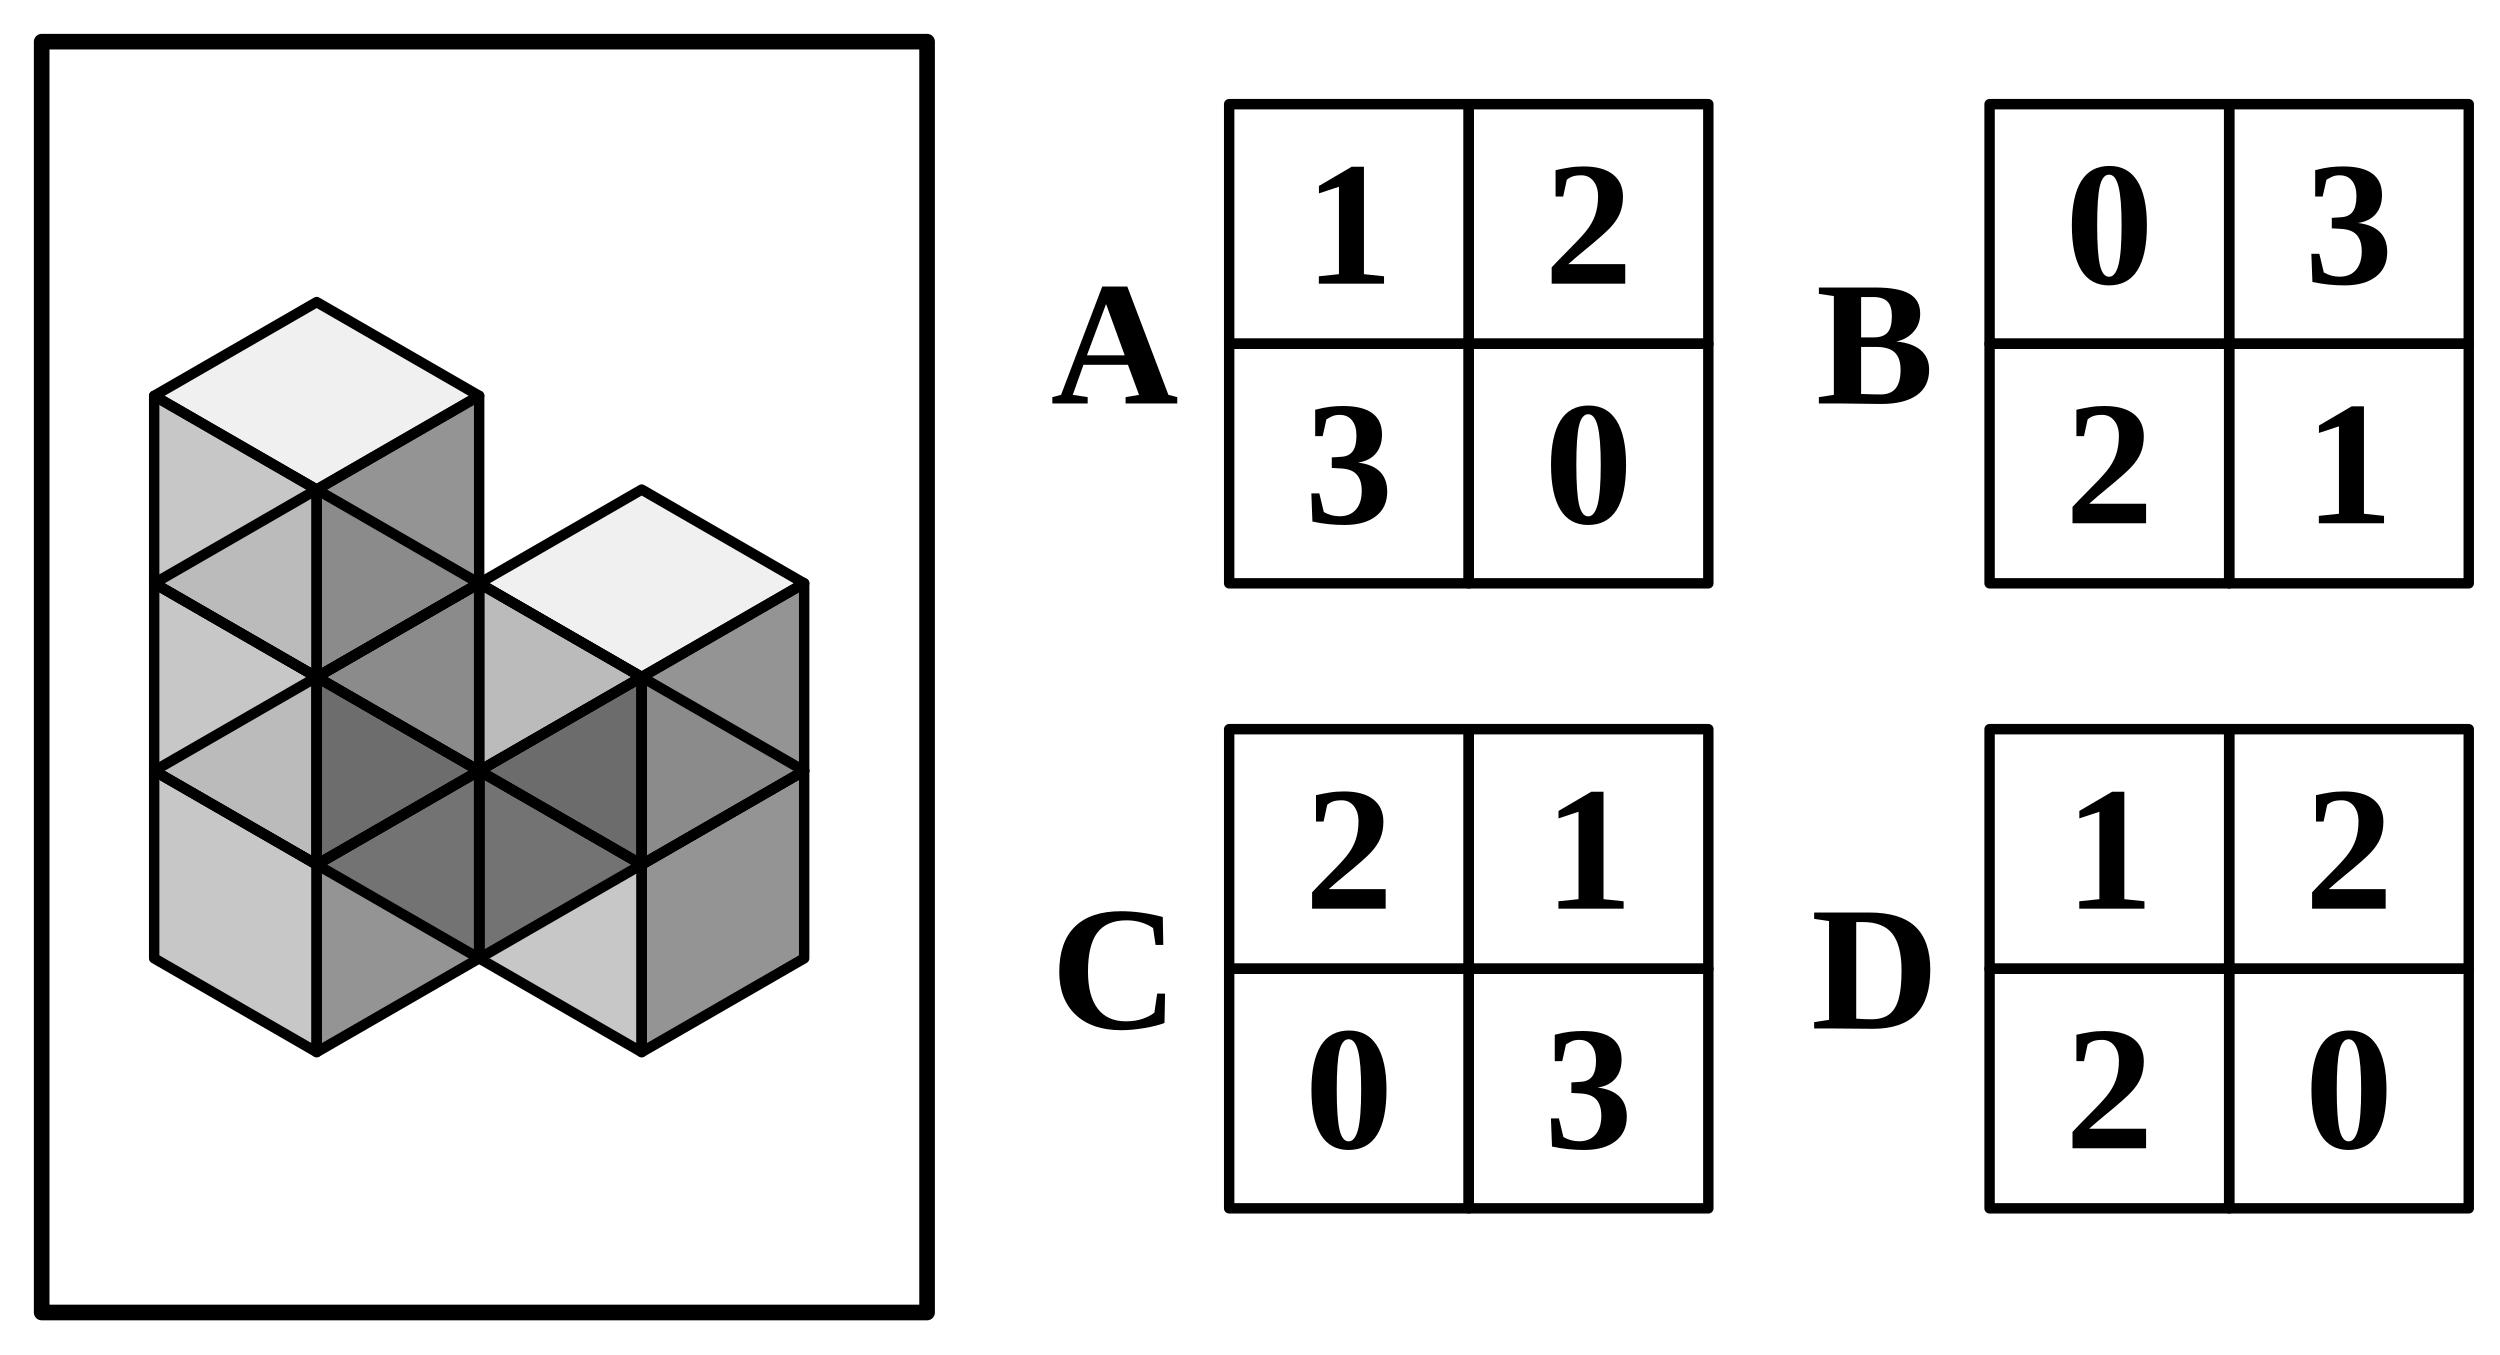
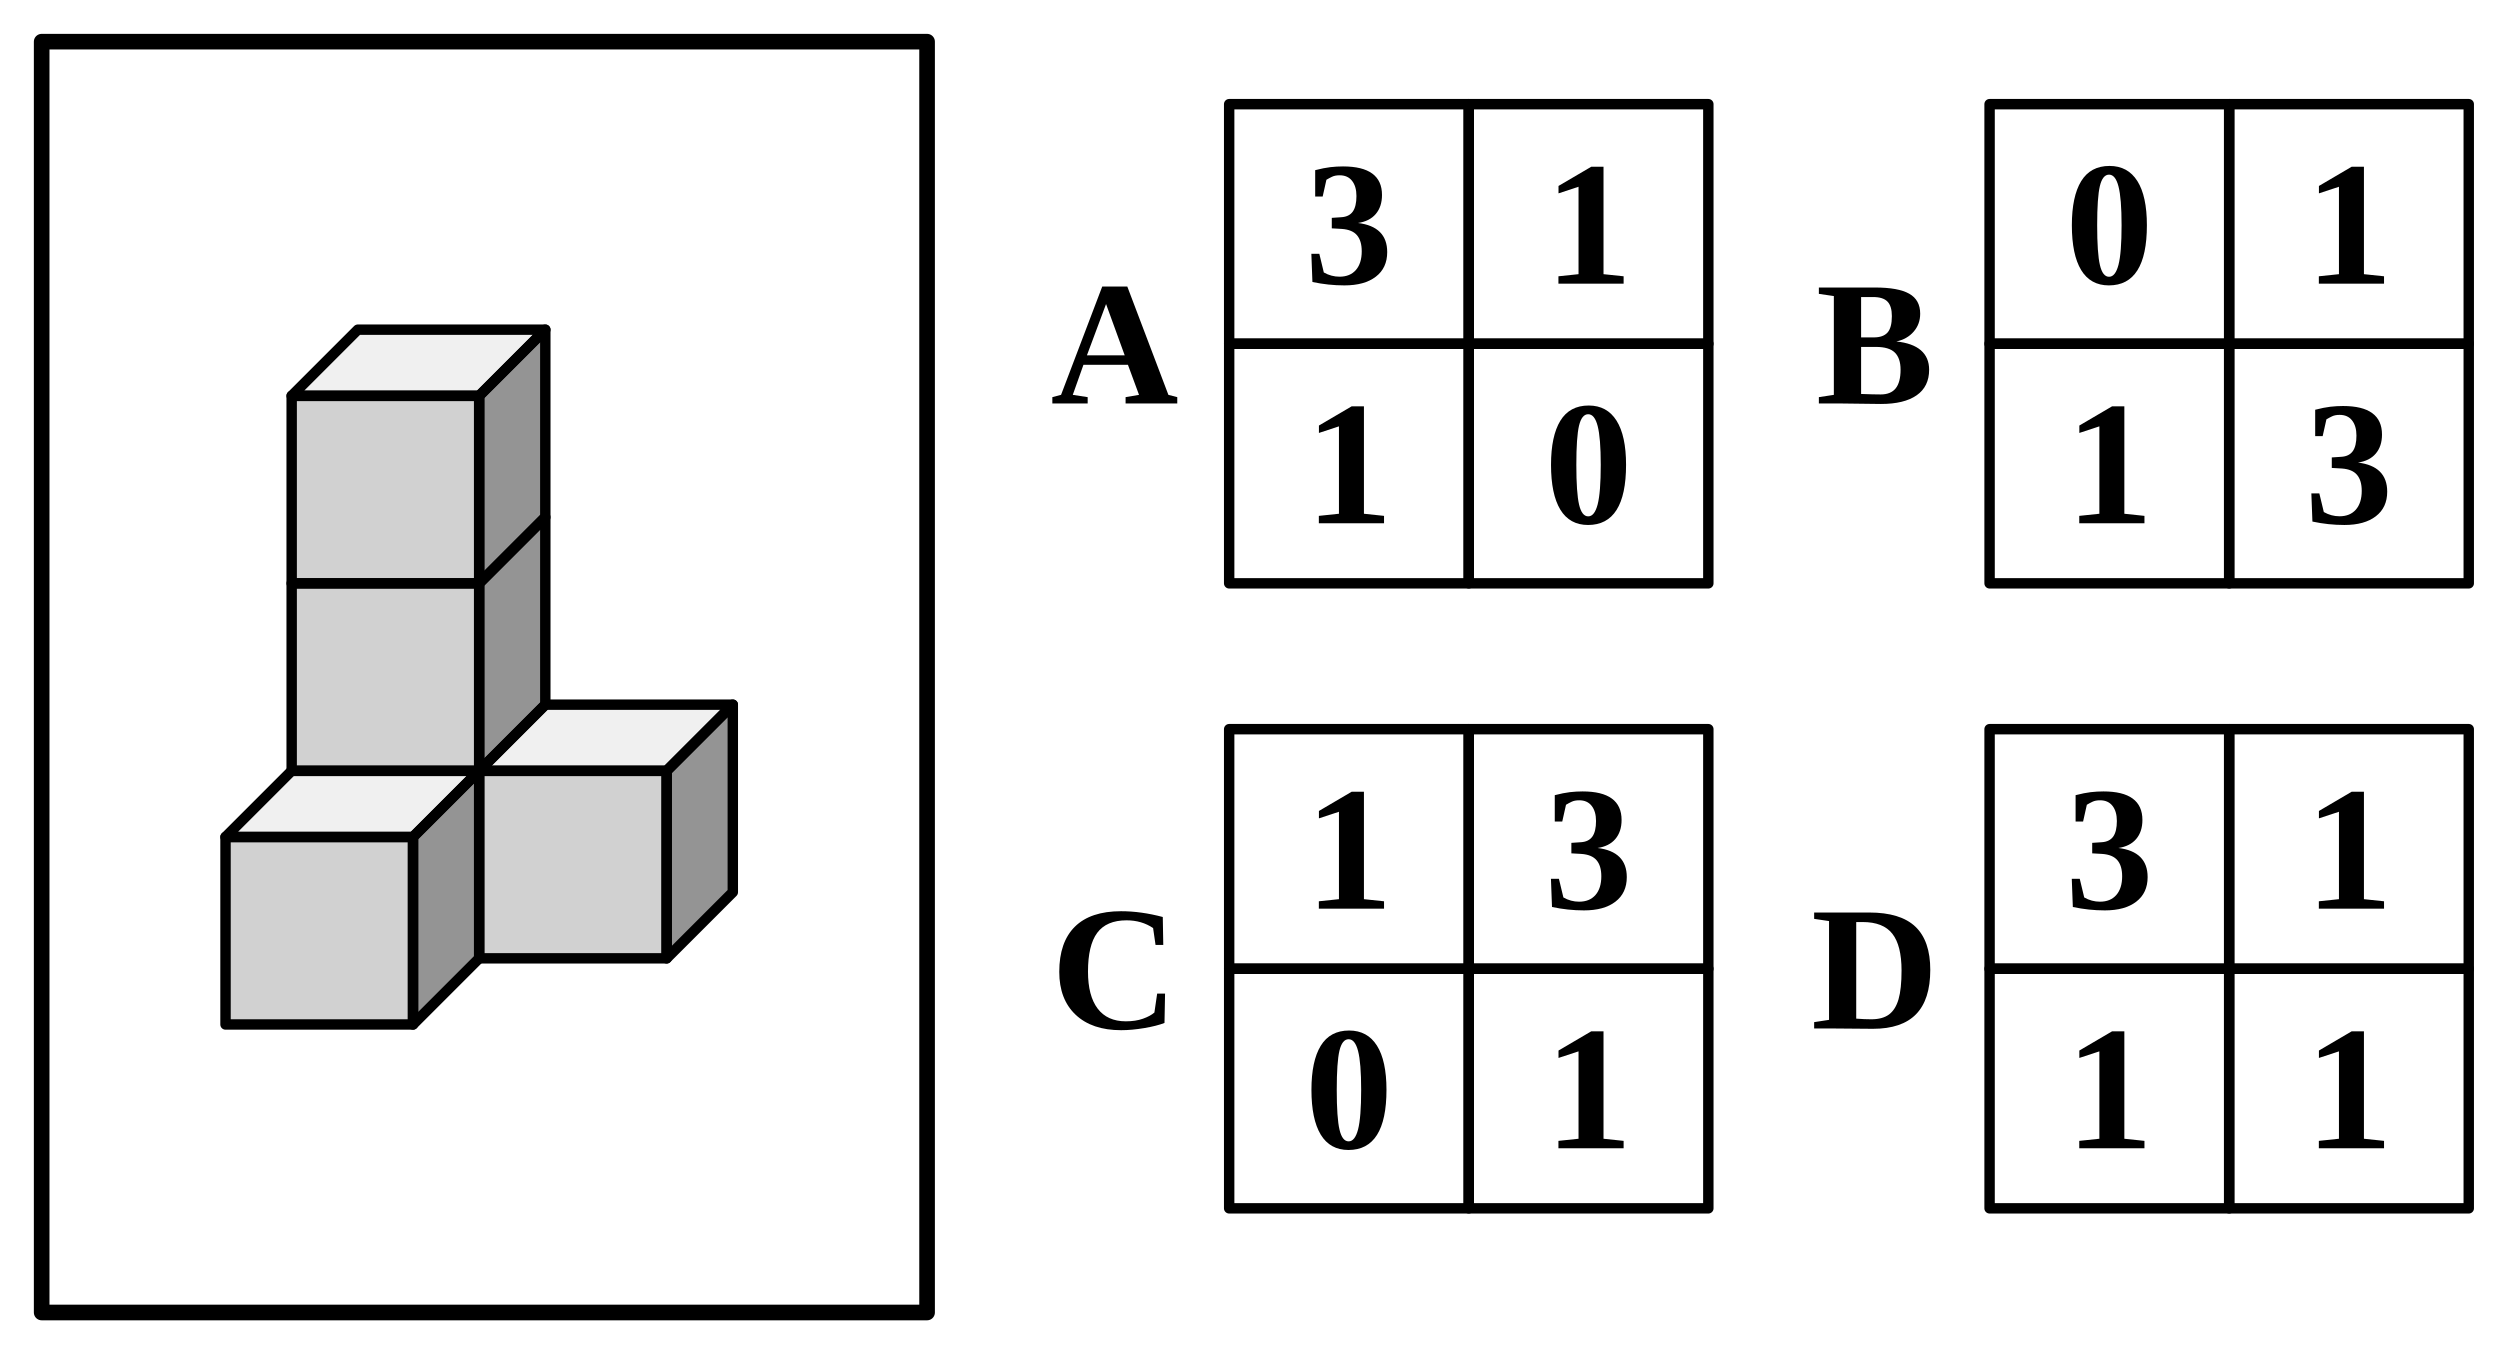
<svg xmlns="http://www.w3.org/2000/svg" viewBox="0 0 480 260" width="480" height="260" fill="none" stroke="currentColor" stroke-width="2" stroke-linejoin="round" stroke-linecap="round">
  <rect x="8.0" y="8.0" width="170.0" height="244.0" fill="none" stroke-width="3" />
-   <polygon points="60.8,130.0 92.0,112.0 123.2,130.0 92.0,148.0" fill="currentColor" fill-opacity="0.06" stroke-width="2" />
-   <polygon points="60.8,166.0 92.0,184.0 92.0,148.0 60.8,130.0" fill="currentColor" fill-opacity="0.22" stroke-width="2" />
-   <polygon points="92.0,184.0 123.2,166.0 123.2,130.0 92.0,148.0" fill="currentColor" fill-opacity="0.42" stroke-width="2" />
-   <polygon points="92.0,148.0 123.2,130.0 154.4,148.0 123.2,166.0" fill="currentColor" fill-opacity="0.06" stroke-width="2" />
-   <polygon points="92.0,184.0 123.2,202.0 123.2,166.0 92.0,148.0" fill="currentColor" fill-opacity="0.22" stroke-width="2" />
-   <polygon points="123.2,202.0 154.4,184.0 154.4,148.0 123.2,166.0" fill="currentColor" fill-opacity="0.42" stroke-width="2" />
-   <polygon points="29.6,148.0 60.8,130.0 92.0,148.0 60.8,166.0" fill="currentColor" fill-opacity="0.06" stroke-width="2" />
-   <polygon points="29.6,184.0 60.8,202.0 60.8,166.0 29.6,148.0" fill="currentColor" fill-opacity="0.22" stroke-width="2" />
-   <polygon points="60.8,202.0 92.0,184.0 92.0,148.0 60.8,166.0" fill="currentColor" fill-opacity="0.42" stroke-width="2" />
-   <polygon points="92.0,112.0 123.2,94.0 154.4,112.0 123.2,130.0" fill="currentColor" fill-opacity="0.06" stroke-width="2" />
-   <polygon points="92.0,148.0 123.2,166.0 123.2,130.0 92.0,112.0" fill="currentColor" fill-opacity="0.22" stroke-width="2" />
-   <polygon points="123.2,166.0 154.4,148.0 154.4,112.0 123.2,130.0" fill="currentColor" fill-opacity="0.42" stroke-width="2" />
-   <polygon points="29.6,112.0 60.8,94.0 92.0,112.0 60.8,130.0" fill="currentColor" fill-opacity="0.06" stroke-width="2" />
-   <polygon points="29.6,148.0 60.8,166.0 60.8,130.0 29.6,112.0" fill="currentColor" fill-opacity="0.22" stroke-width="2" />
-   <polygon points="60.8,166.0 92.0,148.0 92.0,112.0 60.8,130.0" fill="currentColor" fill-opacity="0.42" stroke-width="2" />
-   <polygon points="29.6,76.0 60.8,58.0 92.0,76.0 60.8,94.0" fill="currentColor" fill-opacity="0.06" stroke-width="2" />
-   <polygon points="29.6,112.0 60.8,130.0 60.8,94.0 29.6,76.0" fill="currentColor" fill-opacity="0.22" stroke-width="2" />
-   <polygon points="60.8,130.0 92.0,112.0 92.0,76.0 60.8,94.0" fill="currentColor" fill-opacity="0.42" stroke-width="2" />
+   <polygon points="128.0,148.0 140.7,135.3 104.7,135.3 92.0,148.0" fill="currentColor" fill-opacity="0.06" stroke-width="2" />
+   <polygon points="140.7,171.3 140.7,135.3 128.0,148.0 128.0,184.0" fill="currentColor" fill-opacity="0.42" stroke-width="2" />
+   <polygon points="128.0,184.0 128.0,148.0 92.0,148.0 92.0,184.0" fill="currentColor" fill-opacity="0.18" stroke-width="2" />
+   <polygon points="104.7,135.3 104.7,99.3 92.0,112.0 92.0,148.0" fill="currentColor" fill-opacity="0.42" stroke-width="2" />
+   <polygon points="92.0,148.0 92.0,112.0 56.0,112.0 56.0,148.0" fill="currentColor" fill-opacity="0.18" stroke-width="2" />
+   <polygon points="92.0,76.0 104.7,63.3 68.7,63.3 56.0,76.0" fill="currentColor" fill-opacity="0.06" stroke-width="2" />
+   <polygon points="104.7,99.3 104.7,63.3 92.0,76.0 92.0,112.0" fill="currentColor" fill-opacity="0.42" stroke-width="2" />
+   <polygon points="92.0,112.0 92.0,76.0 56.0,76.0 56.0,112.0" fill="currentColor" fill-opacity="0.18" stroke-width="2" />
+   <polygon points="43.3,160.7 79.3,160.7 92.0,148.0 56.0,148.0" fill="currentColor" fill-opacity="0.06" stroke-width="2" />
+   <polygon points="79.3,196.7 92.0,184.0 92.0,148.0 79.3,160.7" fill="currentColor" fill-opacity="0.42" stroke-width="2" />
+   <polygon points="43.3,196.7 79.3,196.7 79.3,160.7 43.3,160.7" fill="currentColor" fill-opacity="0.18" stroke-width="2" />
  <text x="214.0" y="66.0" font-family="inherit" font-size="34" font-weight="bold" fill="currentColor" stroke="none" text-anchor="middle" dominant-baseline="central">A</text>
  <rect x="236.0" y="20.0" width="46.0" height="46.0" fill="none" stroke-width="2" />
-   <text x="259.0" y="43.0" font-family="inherit" font-size="34" font-weight="bold" fill="currentColor" stroke="none" text-anchor="middle" dominant-baseline="central">1</text>
+   <text x="259.0" y="43.0" font-family="inherit" font-size="34" font-weight="bold" fill="currentColor" stroke="none" text-anchor="middle" dominant-baseline="central">3</text>
  <rect x="282.0" y="20.0" width="46.0" height="46.0" fill="none" stroke-width="2" />
-   <text x="305.0" y="43.0" font-family="inherit" font-size="34" font-weight="bold" fill="currentColor" stroke="none" text-anchor="middle" dominant-baseline="central">2</text>
+   <text x="305.0" y="43.0" font-family="inherit" font-size="34" font-weight="bold" fill="currentColor" stroke="none" text-anchor="middle" dominant-baseline="central">1</text>
  <rect x="236.0" y="66.0" width="46.0" height="46.0" fill="none" stroke-width="2" />
-   <text x="259.0" y="89.0" font-family="inherit" font-size="34" font-weight="bold" fill="currentColor" stroke="none" text-anchor="middle" dominant-baseline="central">3</text>
+   <text x="259.0" y="89.0" font-family="inherit" font-size="34" font-weight="bold" fill="currentColor" stroke="none" text-anchor="middle" dominant-baseline="central">1</text>
  <rect x="282.0" y="66.0" width="46.0" height="46.0" fill="none" stroke-width="2" />
  <text x="305.0" y="89.0" font-family="inherit" font-size="34" font-weight="bold" fill="currentColor" stroke="none" text-anchor="middle" dominant-baseline="central">0</text>
  <text x="360.0" y="66.0" font-family="inherit" font-size="34" font-weight="bold" fill="currentColor" stroke="none" text-anchor="middle" dominant-baseline="central">B</text>
  <rect x="382.0" y="20.0" width="46.0" height="46.0" fill="none" stroke-width="2" />
  <text x="405.0" y="43.0" font-family="inherit" font-size="34" font-weight="bold" fill="currentColor" stroke="none" text-anchor="middle" dominant-baseline="central">0</text>
  <rect x="428.0" y="20.0" width="46.0" height="46.0" fill="none" stroke-width="2" />
-   <text x="451.0" y="43.0" font-family="inherit" font-size="34" font-weight="bold" fill="currentColor" stroke="none" text-anchor="middle" dominant-baseline="central">3</text>
+   <text x="451.0" y="43.0" font-family="inherit" font-size="34" font-weight="bold" fill="currentColor" stroke="none" text-anchor="middle" dominant-baseline="central">1</text>
  <rect x="382.0" y="66.0" width="46.0" height="46.0" fill="none" stroke-width="2" />
-   <text x="405.0" y="89.0" font-family="inherit" font-size="34" font-weight="bold" fill="currentColor" stroke="none" text-anchor="middle" dominant-baseline="central">2</text>
+   <text x="405.0" y="89.0" font-family="inherit" font-size="34" font-weight="bold" fill="currentColor" stroke="none" text-anchor="middle" dominant-baseline="central">1</text>
  <rect x="428.0" y="66.0" width="46.0" height="46.0" fill="none" stroke-width="2" />
-   <text x="451.0" y="89.0" font-family="inherit" font-size="34" font-weight="bold" fill="currentColor" stroke="none" text-anchor="middle" dominant-baseline="central">1</text>
+   <text x="451.0" y="89.0" font-family="inherit" font-size="34" font-weight="bold" fill="currentColor" stroke="none" text-anchor="middle" dominant-baseline="central">3</text>
  <text x="214.0" y="186.0" font-family="inherit" font-size="34" font-weight="bold" fill="currentColor" stroke="none" text-anchor="middle" dominant-baseline="central">C</text>
  <rect x="236.0" y="140.0" width="46.0" height="46.0" fill="none" stroke-width="2" />
-   <text x="259.0" y="163.0" font-family="inherit" font-size="34" font-weight="bold" fill="currentColor" stroke="none" text-anchor="middle" dominant-baseline="central">2</text>
+   <text x="259.0" y="163.0" font-family="inherit" font-size="34" font-weight="bold" fill="currentColor" stroke="none" text-anchor="middle" dominant-baseline="central">1</text>
  <rect x="282.0" y="140.0" width="46.0" height="46.0" fill="none" stroke-width="2" />
-   <text x="305.0" y="163.0" font-family="inherit" font-size="34" font-weight="bold" fill="currentColor" stroke="none" text-anchor="middle" dominant-baseline="central">1</text>
+   <text x="305.0" y="163.0" font-family="inherit" font-size="34" font-weight="bold" fill="currentColor" stroke="none" text-anchor="middle" dominant-baseline="central">3</text>
  <rect x="236.0" y="186.0" width="46.0" height="46.0" fill="none" stroke-width="2" />
  <text x="259.0" y="209.0" font-family="inherit" font-size="34" font-weight="bold" fill="currentColor" stroke="none" text-anchor="middle" dominant-baseline="central">0</text>
  <rect x="282.0" y="186.0" width="46.0" height="46.0" fill="none" stroke-width="2" />
-   <text x="305.0" y="209.0" font-family="inherit" font-size="34" font-weight="bold" fill="currentColor" stroke="none" text-anchor="middle" dominant-baseline="central">3</text>
+   <text x="305.0" y="209.0" font-family="inherit" font-size="34" font-weight="bold" fill="currentColor" stroke="none" text-anchor="middle" dominant-baseline="central">1</text>
  <text x="360.0" y="186.0" font-family="inherit" font-size="34" font-weight="bold" fill="currentColor" stroke="none" text-anchor="middle" dominant-baseline="central">D</text>
  <rect x="382.0" y="140.0" width="46.0" height="46.0" fill="none" stroke-width="2" />
-   <text x="405.0" y="163.0" font-family="inherit" font-size="34" font-weight="bold" fill="currentColor" stroke="none" text-anchor="middle" dominant-baseline="central">1</text>
+   <text x="405.0" y="163.0" font-family="inherit" font-size="34" font-weight="bold" fill="currentColor" stroke="none" text-anchor="middle" dominant-baseline="central">3</text>
  <rect x="428.0" y="140.0" width="46.0" height="46.0" fill="none" stroke-width="2" />
-   <text x="451.0" y="163.0" font-family="inherit" font-size="34" font-weight="bold" fill="currentColor" stroke="none" text-anchor="middle" dominant-baseline="central">2</text>
+   <text x="451.0" y="163.0" font-family="inherit" font-size="34" font-weight="bold" fill="currentColor" stroke="none" text-anchor="middle" dominant-baseline="central">1</text>
  <rect x="382.0" y="186.0" width="46.0" height="46.0" fill="none" stroke-width="2" />
-   <text x="405.0" y="209.0" font-family="inherit" font-size="34" font-weight="bold" fill="currentColor" stroke="none" text-anchor="middle" dominant-baseline="central">2</text>
+   <text x="405.0" y="209.0" font-family="inherit" font-size="34" font-weight="bold" fill="currentColor" stroke="none" text-anchor="middle" dominant-baseline="central">1</text>
  <rect x="428.0" y="186.0" width="46.0" height="46.0" fill="none" stroke-width="2" />
-   <text x="451.0" y="209.0" font-family="inherit" font-size="34" font-weight="bold" fill="currentColor" stroke="none" text-anchor="middle" dominant-baseline="central">0</text>
+   <text x="451.0" y="209.0" font-family="inherit" font-size="34" font-weight="bold" fill="currentColor" stroke="none" text-anchor="middle" dominant-baseline="central">1</text>
</svg>
